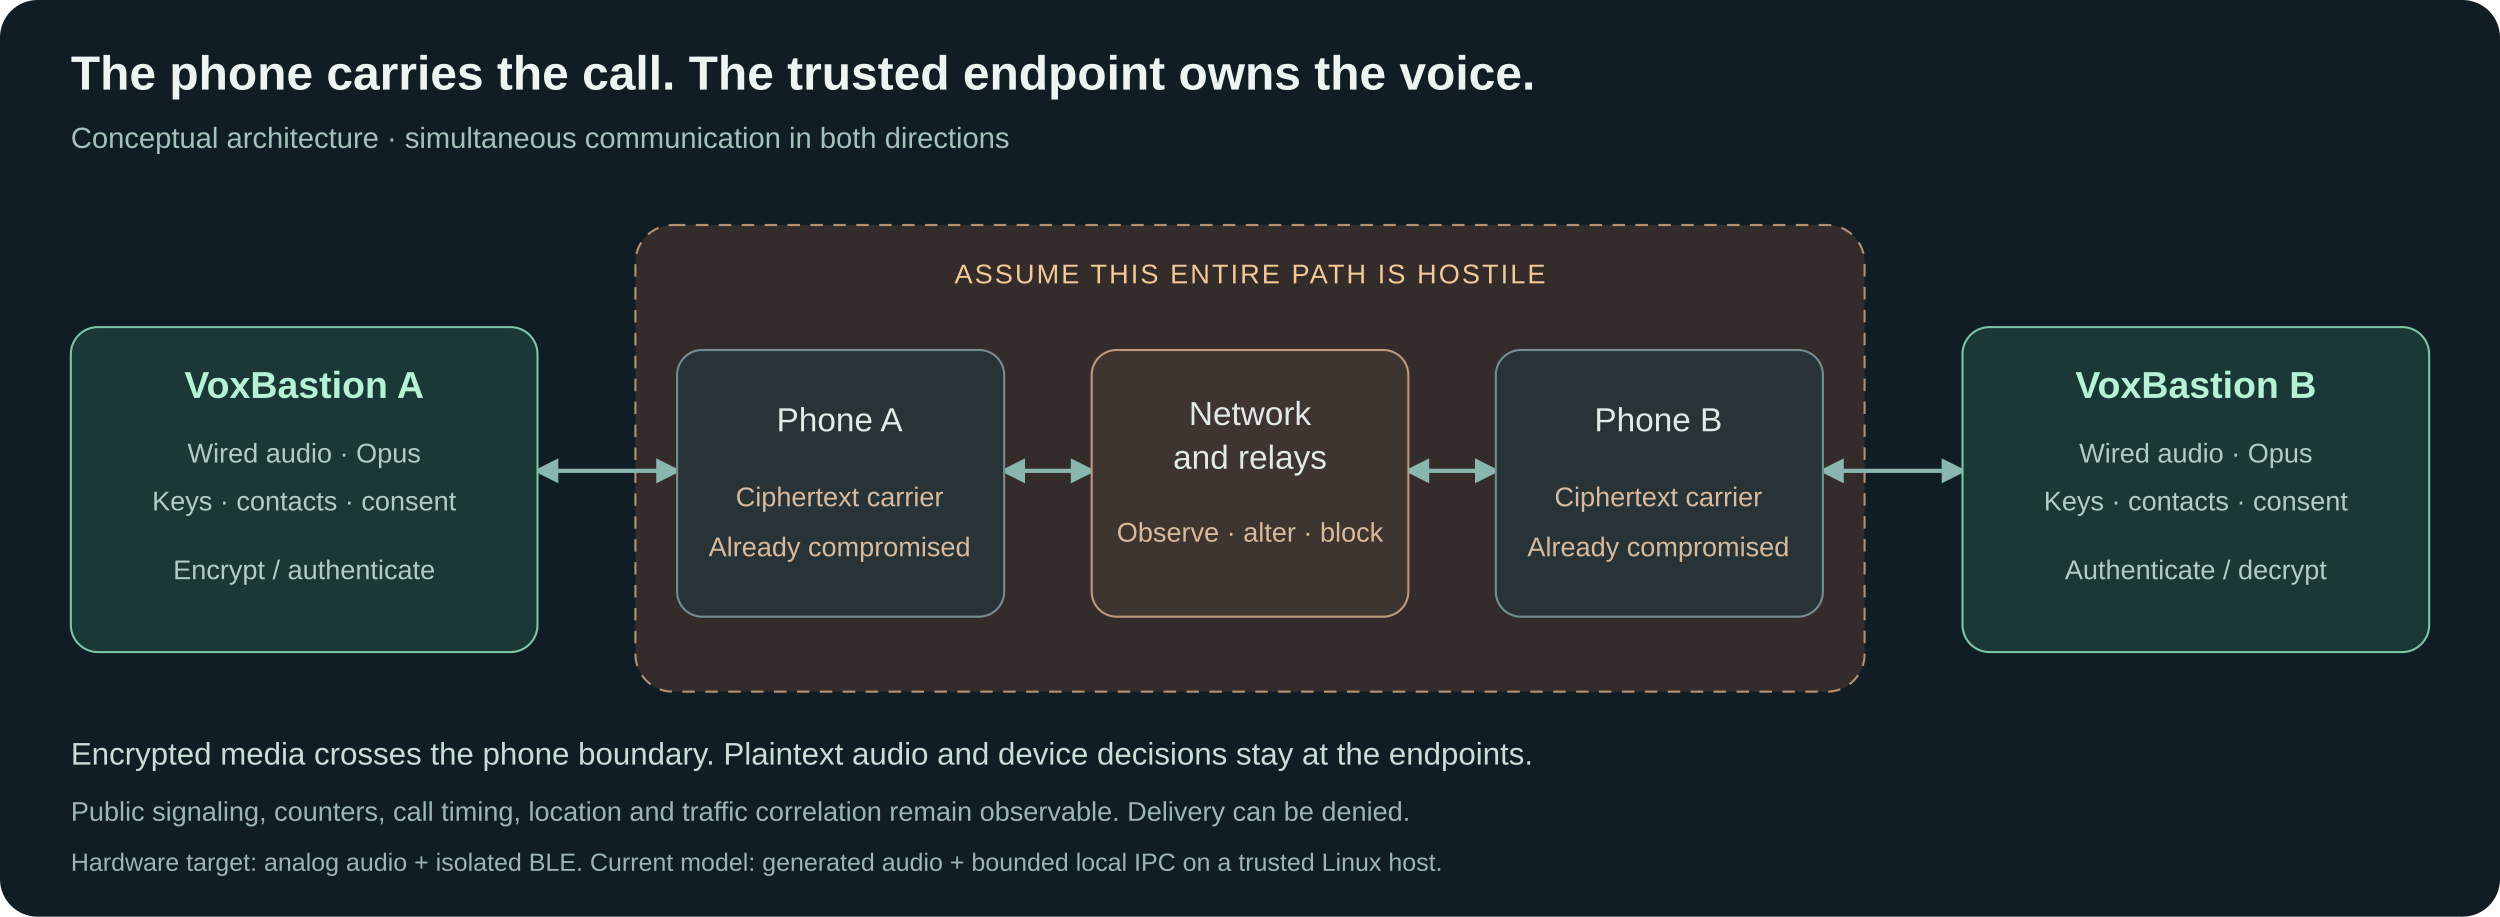
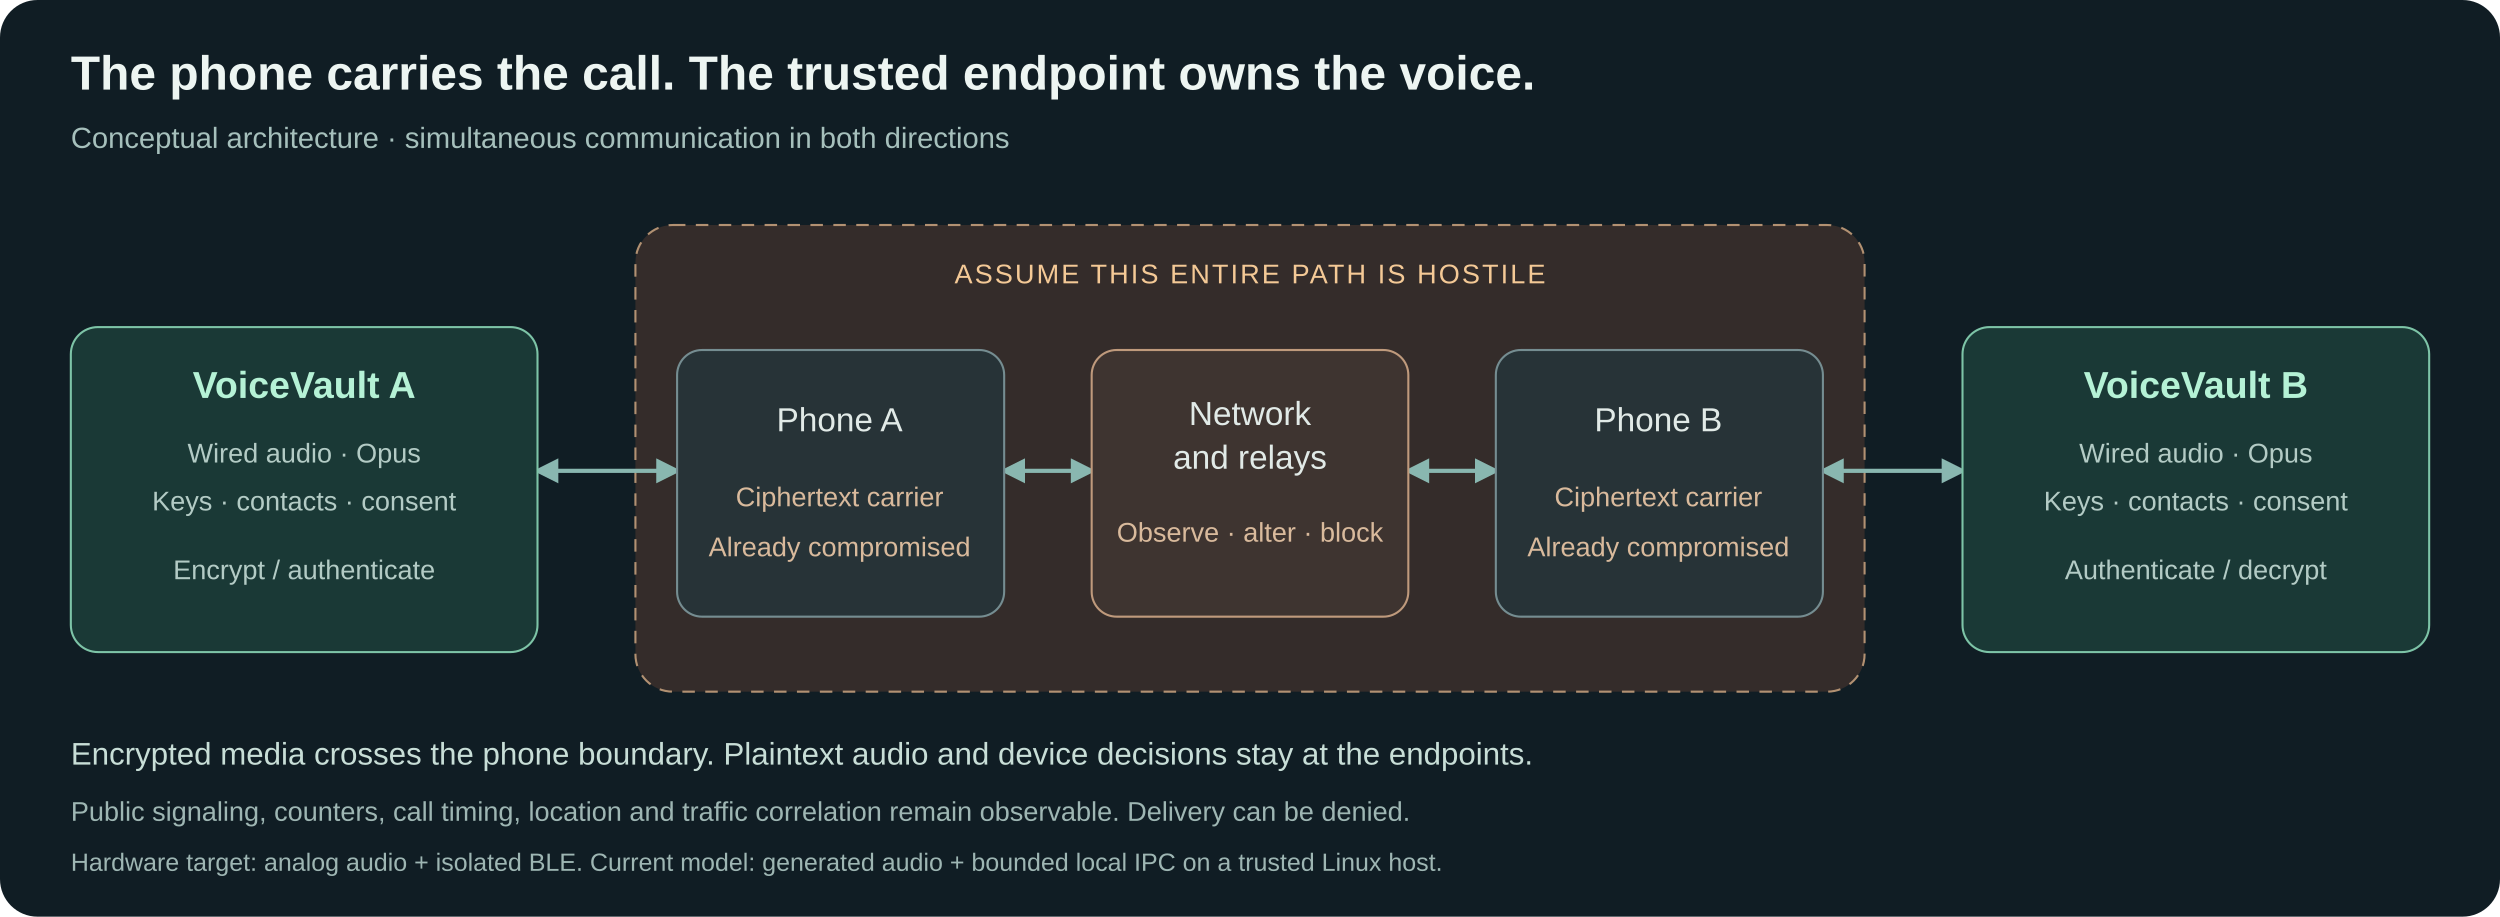
<svg xmlns="http://www.w3.org/2000/svg" width="1200" height="440" viewBox="0 0 1200 440" role="img" aria-labelledby="title desc">
  <defs>
    <marker id="arrow" viewBox="0 0 10 10" refX="5" refY="5" markerWidth="6" markerHeight="6" orient="auto-start-reverse">
      <path d="M0 0L10 5L0 10Z" fill="#89b7b0" />
    </marker>
  </defs>
  <rect width="1200" height="440" rx="18" fill="#101d24" />
  <g font-family="Segoe UI,Arial,sans-serif">
    <text x="34" y="43" font-size="23" font-weight="600" fill="#edf5f2">The phone carries the call. The trusted endpoint owns the voice.</text>
    <text x="34" y="71" font-size="14" fill="#a6c0bc">Conceptual architecture · simultaneous communication in both directions</text>
    <rect x="305" y="108" width="590" height="224" rx="18" fill="#342c2a" stroke="#b29172" stroke-dasharray="6 5" />
    <text x="600" y="136" text-anchor="middle" font-size="13" letter-spacing="1" fill="#f4c996">ASSUME THIS ENTIRE PATH IS HOSTILE</text>
    <g stroke="#89b7b0" stroke-width="2" marker-start="url(#arrow)" marker-end="url(#arrow)">
      <path d="M262 226H321" />
      <path d="M486 226H520" />
      <path d="M680 226H714" />
      <path d="M879 226H938" />
    </g>
    <g fill="#1a3936" stroke="#7dc4a7">
      <rect x="34" y="157" width="224" height="156" rx="13" />
      <rect x="942" y="157" width="224" height="156" rx="13" />
    </g>
    <g fill="#273337" stroke="#758d91">
      <rect x="325" y="168" width="157" height="128" rx="12" />
      <rect x="718" y="168" width="157" height="128" rx="12" />
    </g>
    <rect x="524" y="168" width="152" height="128" rx="12" fill="#3e3430" stroke="#bf9a7c" />
    <g text-anchor="middle">
      <g fill="#b5f2d6" font-size="18" font-weight="600">
-         <text x="146" y="191">VoxBastion A</text>
-         <text x="1054" y="191">VoxBastion B</text>
+         <text x="146" y="191">VoiceVault A</text>
+         <text x="1054" y="191">VoiceVault B</text>
      </g>
      <g fill="#e1eae7" font-size="16">
        <text x="403" y="207">Phone A</text>
        <text x="600" y="204">Network</text>
        <text x="600" y="225">and relays</text>
        <text x="796" y="207">Phone B</text>
      </g>
      <g fill="#b3cbc5" font-size="13">
        <text x="146" y="222">Wired audio · Opus</text>
        <text x="146" y="245">Keys · contacts · consent</text>
        <text x="146" y="278">Encrypt / authenticate</text>
        <text x="1054" y="222">Wired audio · Opus</text>
        <text x="1054" y="245">Keys · contacts · consent</text>
        <text x="1054" y="278">Authenticate / decrypt</text>
      </g>
      <g fill="#d9ba9c" font-size="13">
        <text x="403" y="243">Ciphertext carrier</text>
        <text x="403" y="267">Already compromised</text>
        <text x="600" y="260">Observe · alter · block</text>
        <text x="796" y="243">Ciphertext carrier</text>
        <text x="796" y="267">Already compromised</text>
      </g>
    </g>
    <text x="34" y="367" fill="#c8ded7" font-size="15">Encrypted media crosses the phone boundary. Plaintext audio and device decisions stay at the endpoints.</text>
    <text x="34" y="394" fill="#9eb6b3" font-size="13">Public signaling, counters, call timing, location and traffic correlation remain observable. Delivery can be denied.</text>
    <text x="34" y="418" fill="#9eb6b3" font-size="12">Hardware target: analog audio + isolated BLE. Current model: generated audio + bounded local IPC on a trusted Linux host.</text>
  </g>
</svg>
